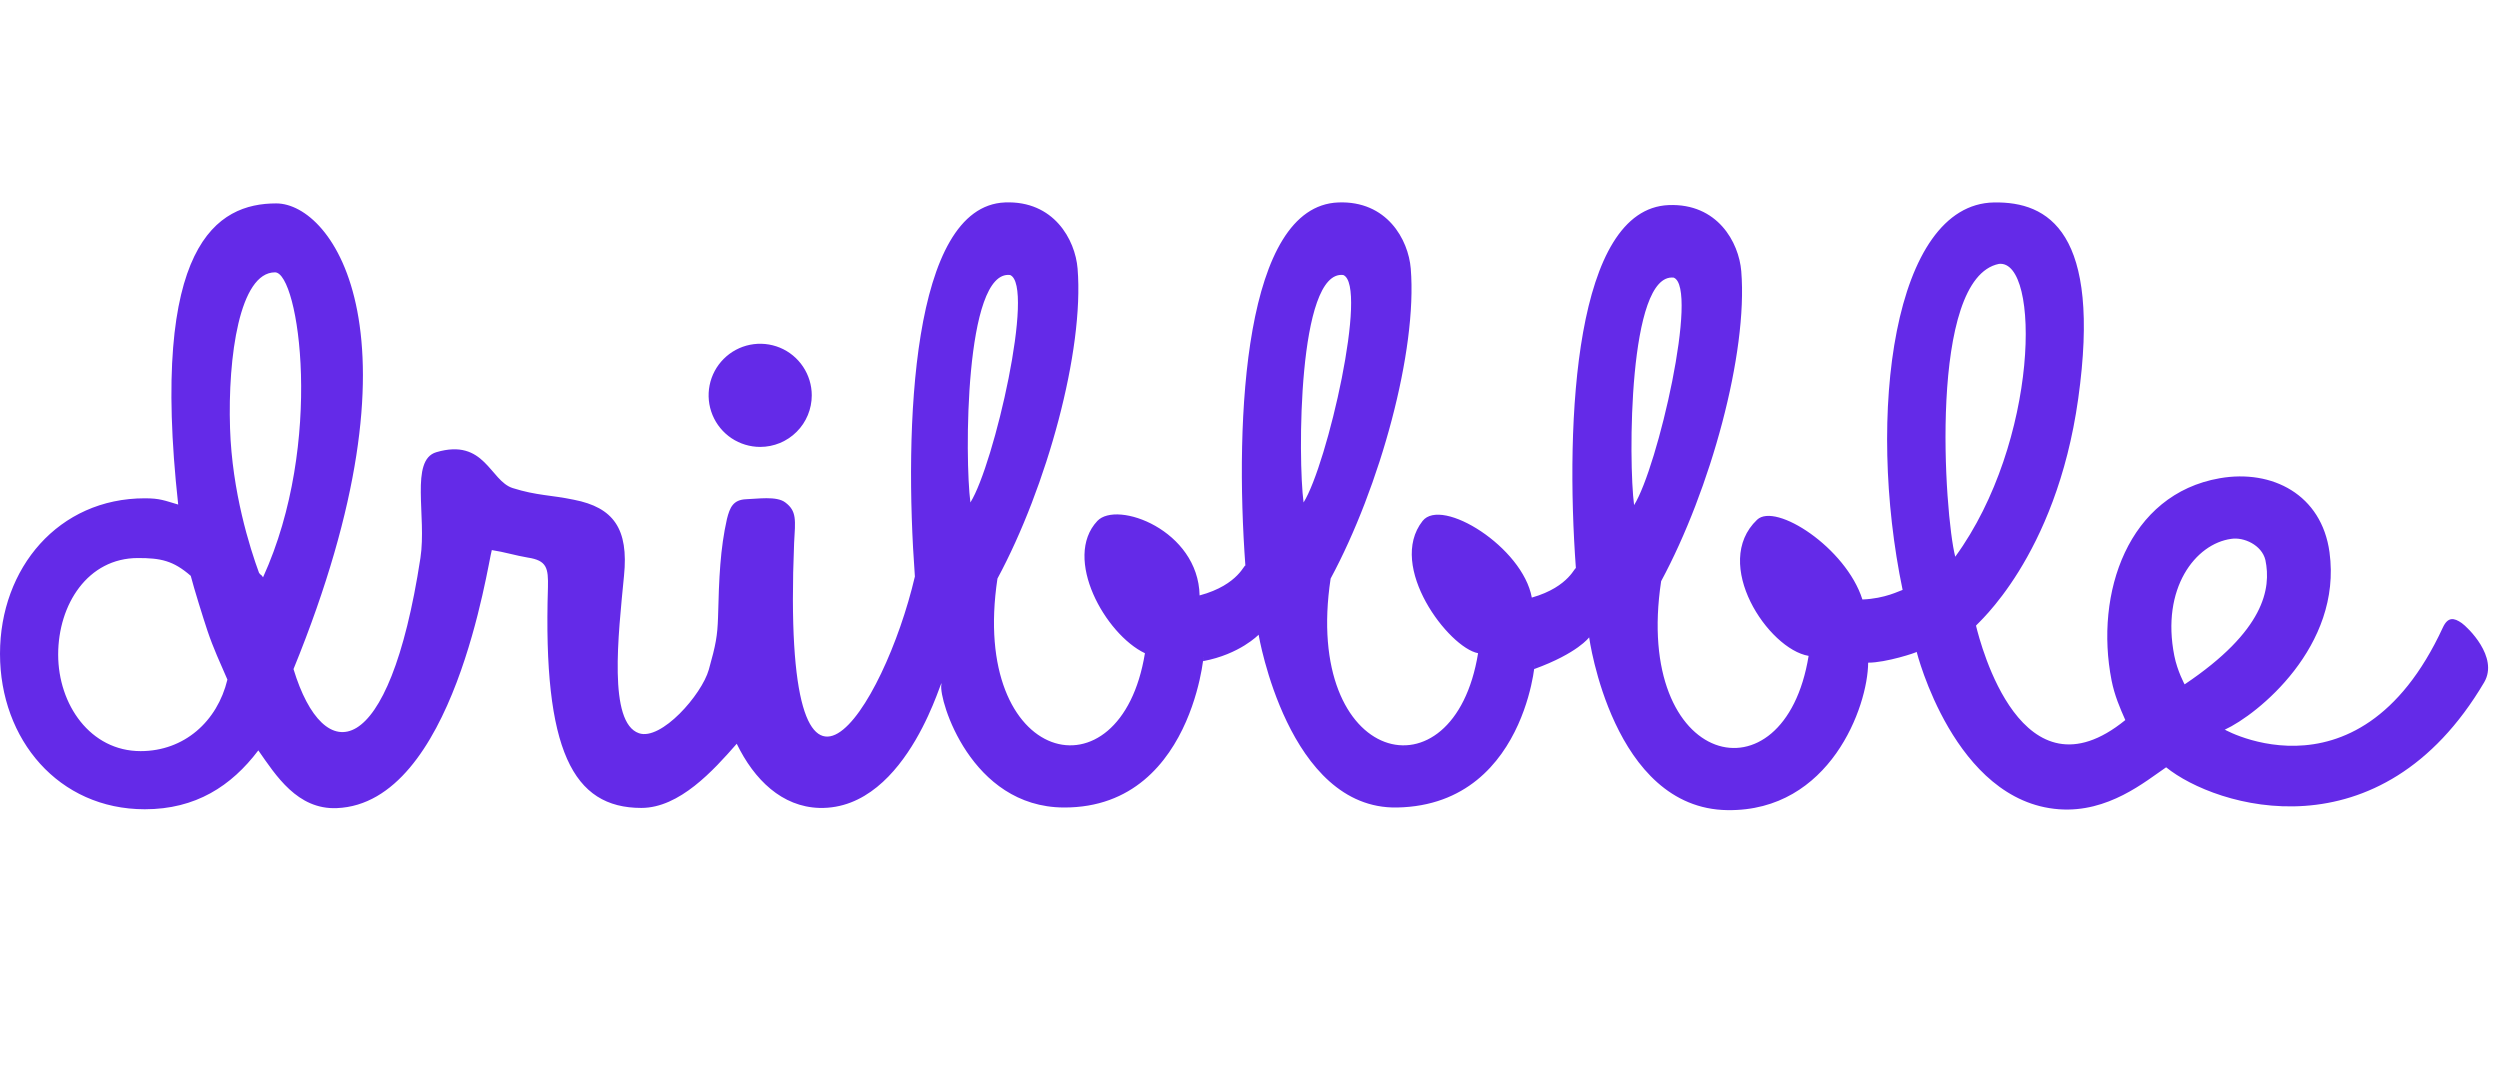
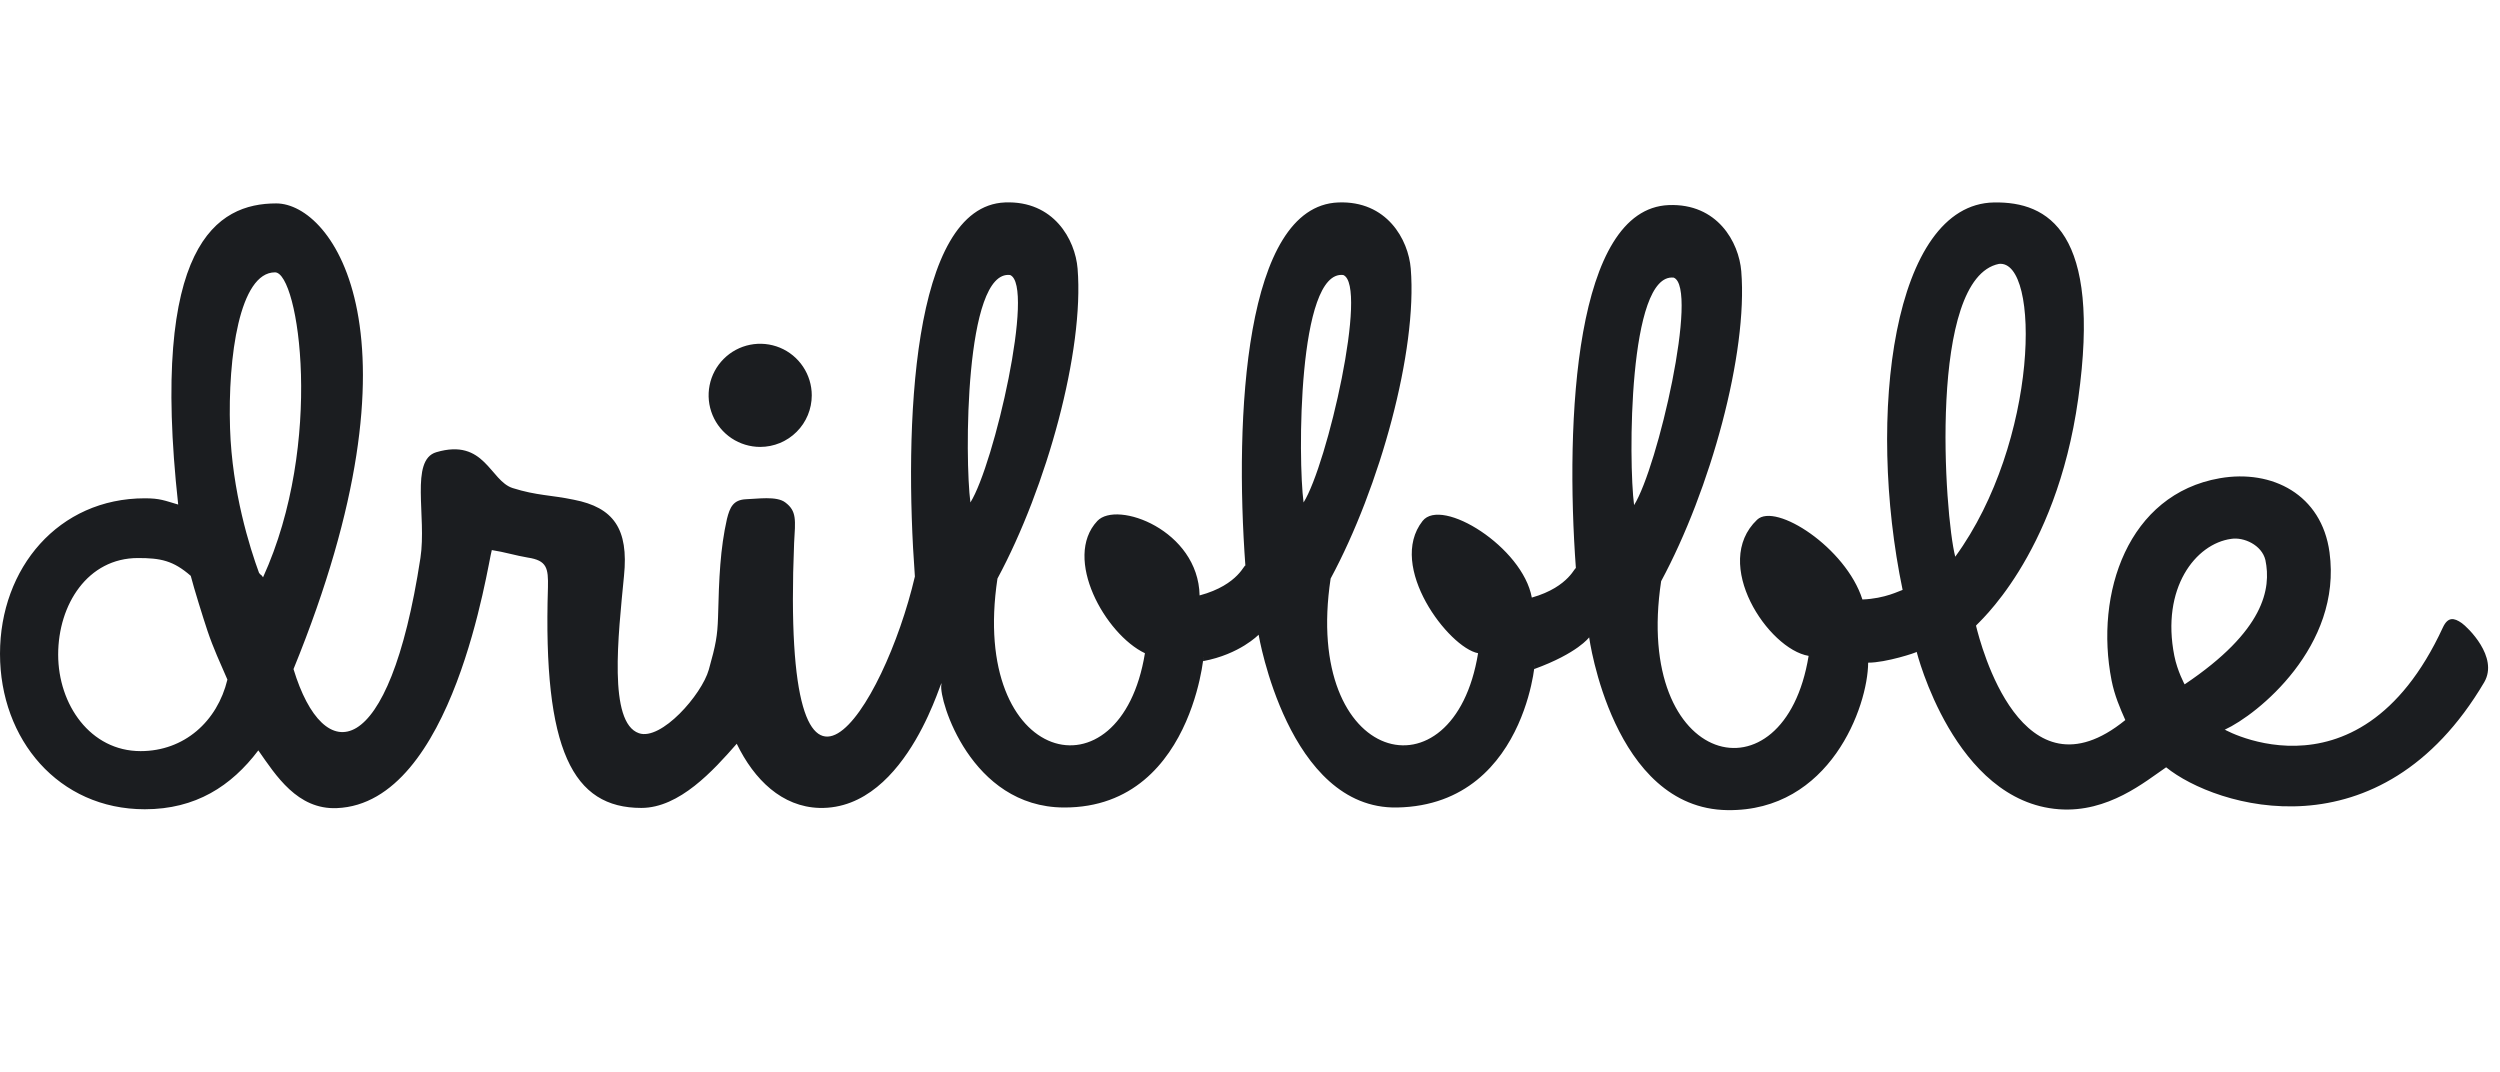
<svg xmlns="http://www.w3.org/2000/svg" width="112" height="48" viewBox="0 0 112 48" fill="none">
-   <path fill-rule="evenodd" clip-rule="evenodd" d="M111.294 30.563C106.636 38.461 99.259 36.169 97.043 34.375C96.1 35.015 94.447 36.417 92.243 36.255C87.547 35.91 85.866 29.201 85.866 29.201C85.9 29.227 84.467 29.695 83.693 29.687C83.683 31.654 81.982 36.355 77.392 36.294C72.241 36.227 71.194 28.553 71.194 28.553C71.194 28.553 70.681 29.265 68.732 29.974C68.83 28.462 68.758 36.064 62.585 36.176C57.704 36.265 56.386 28.435 56.386 28.435C56.386 28.435 55.54 29.314 53.899 29.619C54.003 28.083 53.833 36.202 47.659 36.176C43.486 36.159 42.06 31.353 42.171 30.686C42.313 29.836 40.761 36.296 36.708 36.195C35.035 36.146 33.788 34.935 33.006 33.32C31.958 34.519 30.438 36.195 28.732 36.195C25.669 36.195 24.319 33.634 24.548 26.318C24.567 25.45 24.505 25.109 23.642 24.979C23.124 24.893 22.594 24.729 22.033 24.643C21.853 25.243 20.328 36 15.084 36.204C13.325 36.273 12.363 34.748 11.573 33.617C10.362 35.219 8.763 36.255 6.486 36.255C2.628 36.255 0 33.136 0 29.29C0 25.442 2.628 22.324 6.486 22.324C7.168 22.324 7.36 22.422 7.983 22.604C6.701 10.937 9.727 9.113 12.375 9.113C14.916 9.113 19.259 15.012 13.149 29.975C14.505 34.438 17.43 34.186 18.835 24.998C19.121 23.131 18.356 20.61 19.546 20.259C21.72 19.616 21.951 21.545 22.97 21.866C24.048 22.206 24.677 22.172 25.712 22.389C27.48 22.734 28.171 23.684 27.955 25.8C27.696 28.477 27.244 32.373 28.624 32.848C29.619 33.193 31.436 31.129 31.755 30C32.073 28.871 32.14 28.485 32.168 27.656C32.211 25.886 32.266 24.589 32.567 23.25C32.697 22.732 32.844 22.389 33.43 22.365C33.912 22.353 34.794 22.208 35.182 22.51C35.7 22.899 35.635 23.293 35.576 24.332C34.974 39.135 39.606 31.745 40.987 25.828C40.495 19.137 40.832 9.236 45.025 9.069C47.206 8.983 48.17 10.73 48.276 12.034C48.576 15.717 46.896 21.817 44.686 25.92C43.424 34.291 50.208 35.946 51.293 29.264C49.518 28.42 47.599 25.004 49.16 23.34C50.036 22.405 53.682 23.748 53.742 26.675C55.53 26.197 55.769 25.187 55.794 25.354C55.302 18.663 55.758 9.236 59.952 9.07C62.132 8.983 63.096 10.73 63.202 12.034C63.502 15.717 61.822 21.817 59.612 25.92C58.349 34.291 65.134 35.946 66.218 29.264C64.904 29.011 62.13 25.378 63.731 23.34C64.586 22.251 68.219 24.515 68.625 26.772C70.343 26.285 70.577 25.308 70.601 25.472C70.11 18.782 70.566 9.354 74.759 9.188C76.939 9.102 77.903 10.849 78.009 12.153C78.309 15.835 76.629 21.936 74.419 26.038C73.157 34.41 79.941 36.064 81.026 29.383C79.22 29.082 76.653 25.246 78.719 23.283C79.544 22.499 82.698 24.535 83.436 26.857C84.462 26.817 85.1 26.464 85.237 26.428C83.599 18.573 84.818 9.148 89.329 9.07C91.767 9.027 94.151 10.388 93.104 17.861C92.106 24.991 88.516 27.983 88.525 28.029C88.733 28.883 90.575 36.031 95.214 32.259C94.974 31.716 94.733 31.16 94.599 30.487C93.83 26.568 95.34 22.14 99.445 21.425C101.796 21.015 104.012 22.16 104.362 24.741C104.938 28.965 101.124 32.023 99.674 32.687C99.025 32.318 105.562 36.511 109.442 28.108C109.667 27.628 109.938 27.669 110.29 27.916C110.538 28.091 111.951 29.43 111.294 30.563ZM9.292 28.252C9.095 27.662 8.69 26.361 8.546 25.798C7.757 25.111 7.194 25 6.181 25C3.931 25 2.606 27.081 2.606 29.325C2.606 31.568 4.049 33.65 6.3 33.65C8.25 33.65 9.735 32.324 10.188 30.446C9.871 29.714 9.556 29.042 9.292 28.252ZM12.32 12.201C10.738 12.201 10.202 15.974 10.306 19.192C10.398 22.038 11.193 24.543 11.605 25.665C11.71 25.806 11.691 25.714 11.784 25.864C14.53 19.847 13.391 12.201 12.32 12.201ZM45.251 12.32C43.207 12.085 43.221 20.6 43.474 22.51C44.536 20.812 46.38 12.777 45.251 12.32ZM60.177 12.32C58.133 12.085 58.146 20.6 58.4 22.51C59.462 20.812 61.306 12.777 60.177 12.32ZM74.984 12.438C72.94 12.204 72.954 20.719 73.207 22.629C74.269 20.93 76.113 12.896 74.984 12.438ZM89.555 11.822C86.37 12.461 87.112 23.079 87.595 24.941C91.347 19.789 91.424 11.628 89.555 11.822ZM101.49 25.09C101.328 24.413 100.518 24.052 99.959 24.141C98.36 24.359 96.809 26.351 97.41 29.382C97.543 30.058 97.878 30.679 97.872 30.659C101.451 28.258 101.755 26.366 101.49 25.09ZM34.057 20.022C33.6 20.022 33.153 19.886 32.773 19.633C32.393 19.379 32.097 19.018 31.922 18.596C31.747 18.174 31.701 17.709 31.79 17.261C31.879 16.812 32.099 16.401 32.422 16.078C32.745 15.754 33.157 15.534 33.605 15.445C34.054 15.356 34.518 15.402 34.941 15.576C35.363 15.751 35.724 16.048 35.977 16.428C36.231 16.808 36.367 17.254 36.367 17.711C36.367 18.015 36.307 18.315 36.191 18.596C36.075 18.876 35.905 19.131 35.69 19.345C35.476 19.56 35.221 19.73 34.941 19.846C34.661 19.962 34.36 20.022 34.057 20.022Z" fill="#642ae8" />
+   <path fill-rule="evenodd" clip-rule="evenodd" d="M111.294 30.563C106.636 38.461 99.259 36.169 97.043 34.375C96.1 35.015 94.447 36.417 92.243 36.255C87.547 35.91 85.866 29.201 85.866 29.201C85.9 29.227 84.467 29.695 83.693 29.687C83.683 31.654 81.982 36.355 77.392 36.294C72.241 36.227 71.194 28.553 71.194 28.553C71.194 28.553 70.681 29.265 68.732 29.974C68.83 28.462 68.758 36.064 62.585 36.176C57.704 36.265 56.386 28.435 56.386 28.435C56.386 28.435 55.54 29.314 53.899 29.619C54.003 28.083 53.833 36.202 47.659 36.176C43.486 36.159 42.06 31.353 42.171 30.686C42.313 29.836 40.761 36.296 36.708 36.195C35.035 36.146 33.788 34.935 33.006 33.32C31.958 34.519 30.438 36.195 28.732 36.195C25.669 36.195 24.319 33.634 24.548 26.318C24.567 25.45 24.505 25.109 23.642 24.979C23.124 24.893 22.594 24.729 22.033 24.643C21.853 25.243 20.328 36 15.084 36.204C13.325 36.273 12.363 34.748 11.573 33.617C10.362 35.219 8.763 36.255 6.486 36.255C2.628 36.255 0 33.136 0 29.29C0 25.442 2.628 22.324 6.486 22.324C7.168 22.324 7.36 22.422 7.983 22.604C6.701 10.937 9.727 9.113 12.375 9.113C14.916 9.113 19.259 15.012 13.149 29.975C14.505 34.438 17.43 34.186 18.835 24.998C19.121 23.131 18.356 20.61 19.546 20.259C21.72 19.616 21.951 21.545 22.97 21.866C24.048 22.206 24.677 22.172 25.712 22.389C27.48 22.734 28.171 23.684 27.955 25.8C27.696 28.477 27.244 32.373 28.624 32.848C29.619 33.193 31.436 31.129 31.755 30C32.073 28.871 32.14 28.485 32.168 27.656C32.211 25.886 32.266 24.589 32.567 23.25C32.697 22.732 32.844 22.389 33.43 22.365C33.912 22.353 34.794 22.208 35.182 22.51C35.7 22.899 35.635 23.293 35.576 24.332C34.974 39.135 39.606 31.745 40.987 25.828C40.495 19.137 40.832 9.236 45.025 9.069C47.206 8.983 48.17 10.73 48.276 12.034C48.576 15.717 46.896 21.817 44.686 25.92C43.424 34.291 50.208 35.946 51.293 29.264C49.518 28.42 47.599 25.004 49.16 23.34C50.036 22.405 53.682 23.748 53.742 26.675C55.53 26.197 55.769 25.187 55.794 25.354C55.302 18.663 55.758 9.236 59.952 9.07C62.132 8.983 63.096 10.73 63.202 12.034C63.502 15.717 61.822 21.817 59.612 25.92C58.349 34.291 65.134 35.946 66.218 29.264C64.904 29.011 62.13 25.378 63.731 23.34C64.586 22.251 68.219 24.515 68.625 26.772C70.343 26.285 70.577 25.308 70.601 25.472C70.11 18.782 70.566 9.354 74.759 9.188C76.939 9.102 77.903 10.849 78.009 12.153C78.309 15.835 76.629 21.936 74.419 26.038C73.157 34.41 79.941 36.064 81.026 29.383C79.22 29.082 76.653 25.246 78.719 23.283C79.544 22.499 82.698 24.535 83.436 26.857C84.462 26.817 85.1 26.464 85.237 26.428C83.599 18.573 84.818 9.148 89.329 9.07C91.767 9.027 94.151 10.388 93.104 17.861C92.106 24.991 88.516 27.983 88.525 28.029C88.733 28.883 90.575 36.031 95.214 32.259C94.974 31.716 94.733 31.16 94.599 30.487C93.83 26.568 95.34 22.14 99.445 21.425C101.796 21.015 104.012 22.16 104.362 24.741C104.938 28.965 101.124 32.023 99.674 32.687C99.025 32.318 105.562 36.511 109.442 28.108C109.667 27.628 109.938 27.669 110.29 27.916C110.538 28.091 111.951 29.43 111.294 30.563ZM9.292 28.252C9.095 27.662 8.69 26.361 8.546 25.798C7.757 25.111 7.194 25 6.181 25C3.931 25 2.606 27.081 2.606 29.325C2.606 31.568 4.049 33.65 6.3 33.65C8.25 33.65 9.735 32.324 10.188 30.446C9.871 29.714 9.556 29.042 9.292 28.252ZM12.32 12.201C10.738 12.201 10.202 15.974 10.306 19.192C10.398 22.038 11.193 24.543 11.605 25.665C11.71 25.806 11.691 25.714 11.784 25.864C14.53 19.847 13.391 12.201 12.32 12.201ZM45.251 12.32C43.207 12.085 43.221 20.6 43.474 22.51C44.536 20.812 46.38 12.777 45.251 12.32ZM60.177 12.32C58.133 12.085 58.146 20.6 58.4 22.51C59.462 20.812 61.306 12.777 60.177 12.32ZM74.984 12.438C72.94 12.204 72.954 20.719 73.207 22.629C74.269 20.93 76.113 12.896 74.984 12.438ZM89.555 11.822C86.37 12.461 87.112 23.079 87.595 24.941C91.347 19.789 91.424 11.628 89.555 11.822ZM101.49 25.09C101.328 24.413 100.518 24.052 99.959 24.141C98.36 24.359 96.809 26.351 97.41 29.382C97.543 30.058 97.878 30.679 97.872 30.659C101.451 28.258 101.755 26.366 101.49 25.09ZM34.057 20.022C33.6 20.022 33.153 19.886 32.773 19.633C32.393 19.379 32.097 19.018 31.922 18.596C31.747 18.174 31.701 17.709 31.79 17.261C31.879 16.812 32.099 16.401 32.422 16.078C32.745 15.754 33.157 15.534 33.605 15.445C34.054 15.356 34.518 15.402 34.941 15.576C35.363 15.751 35.724 16.048 35.977 16.428C36.231 16.808 36.367 17.254 36.367 17.711C36.367 18.015 36.307 18.315 36.191 18.596C36.075 18.876 35.905 19.131 35.69 19.345C35.476 19.56 35.221 19.73 34.941 19.846C34.661 19.962 34.36 20.022 34.057 20.022Z" fill="#1b1d20" />
</svg>
